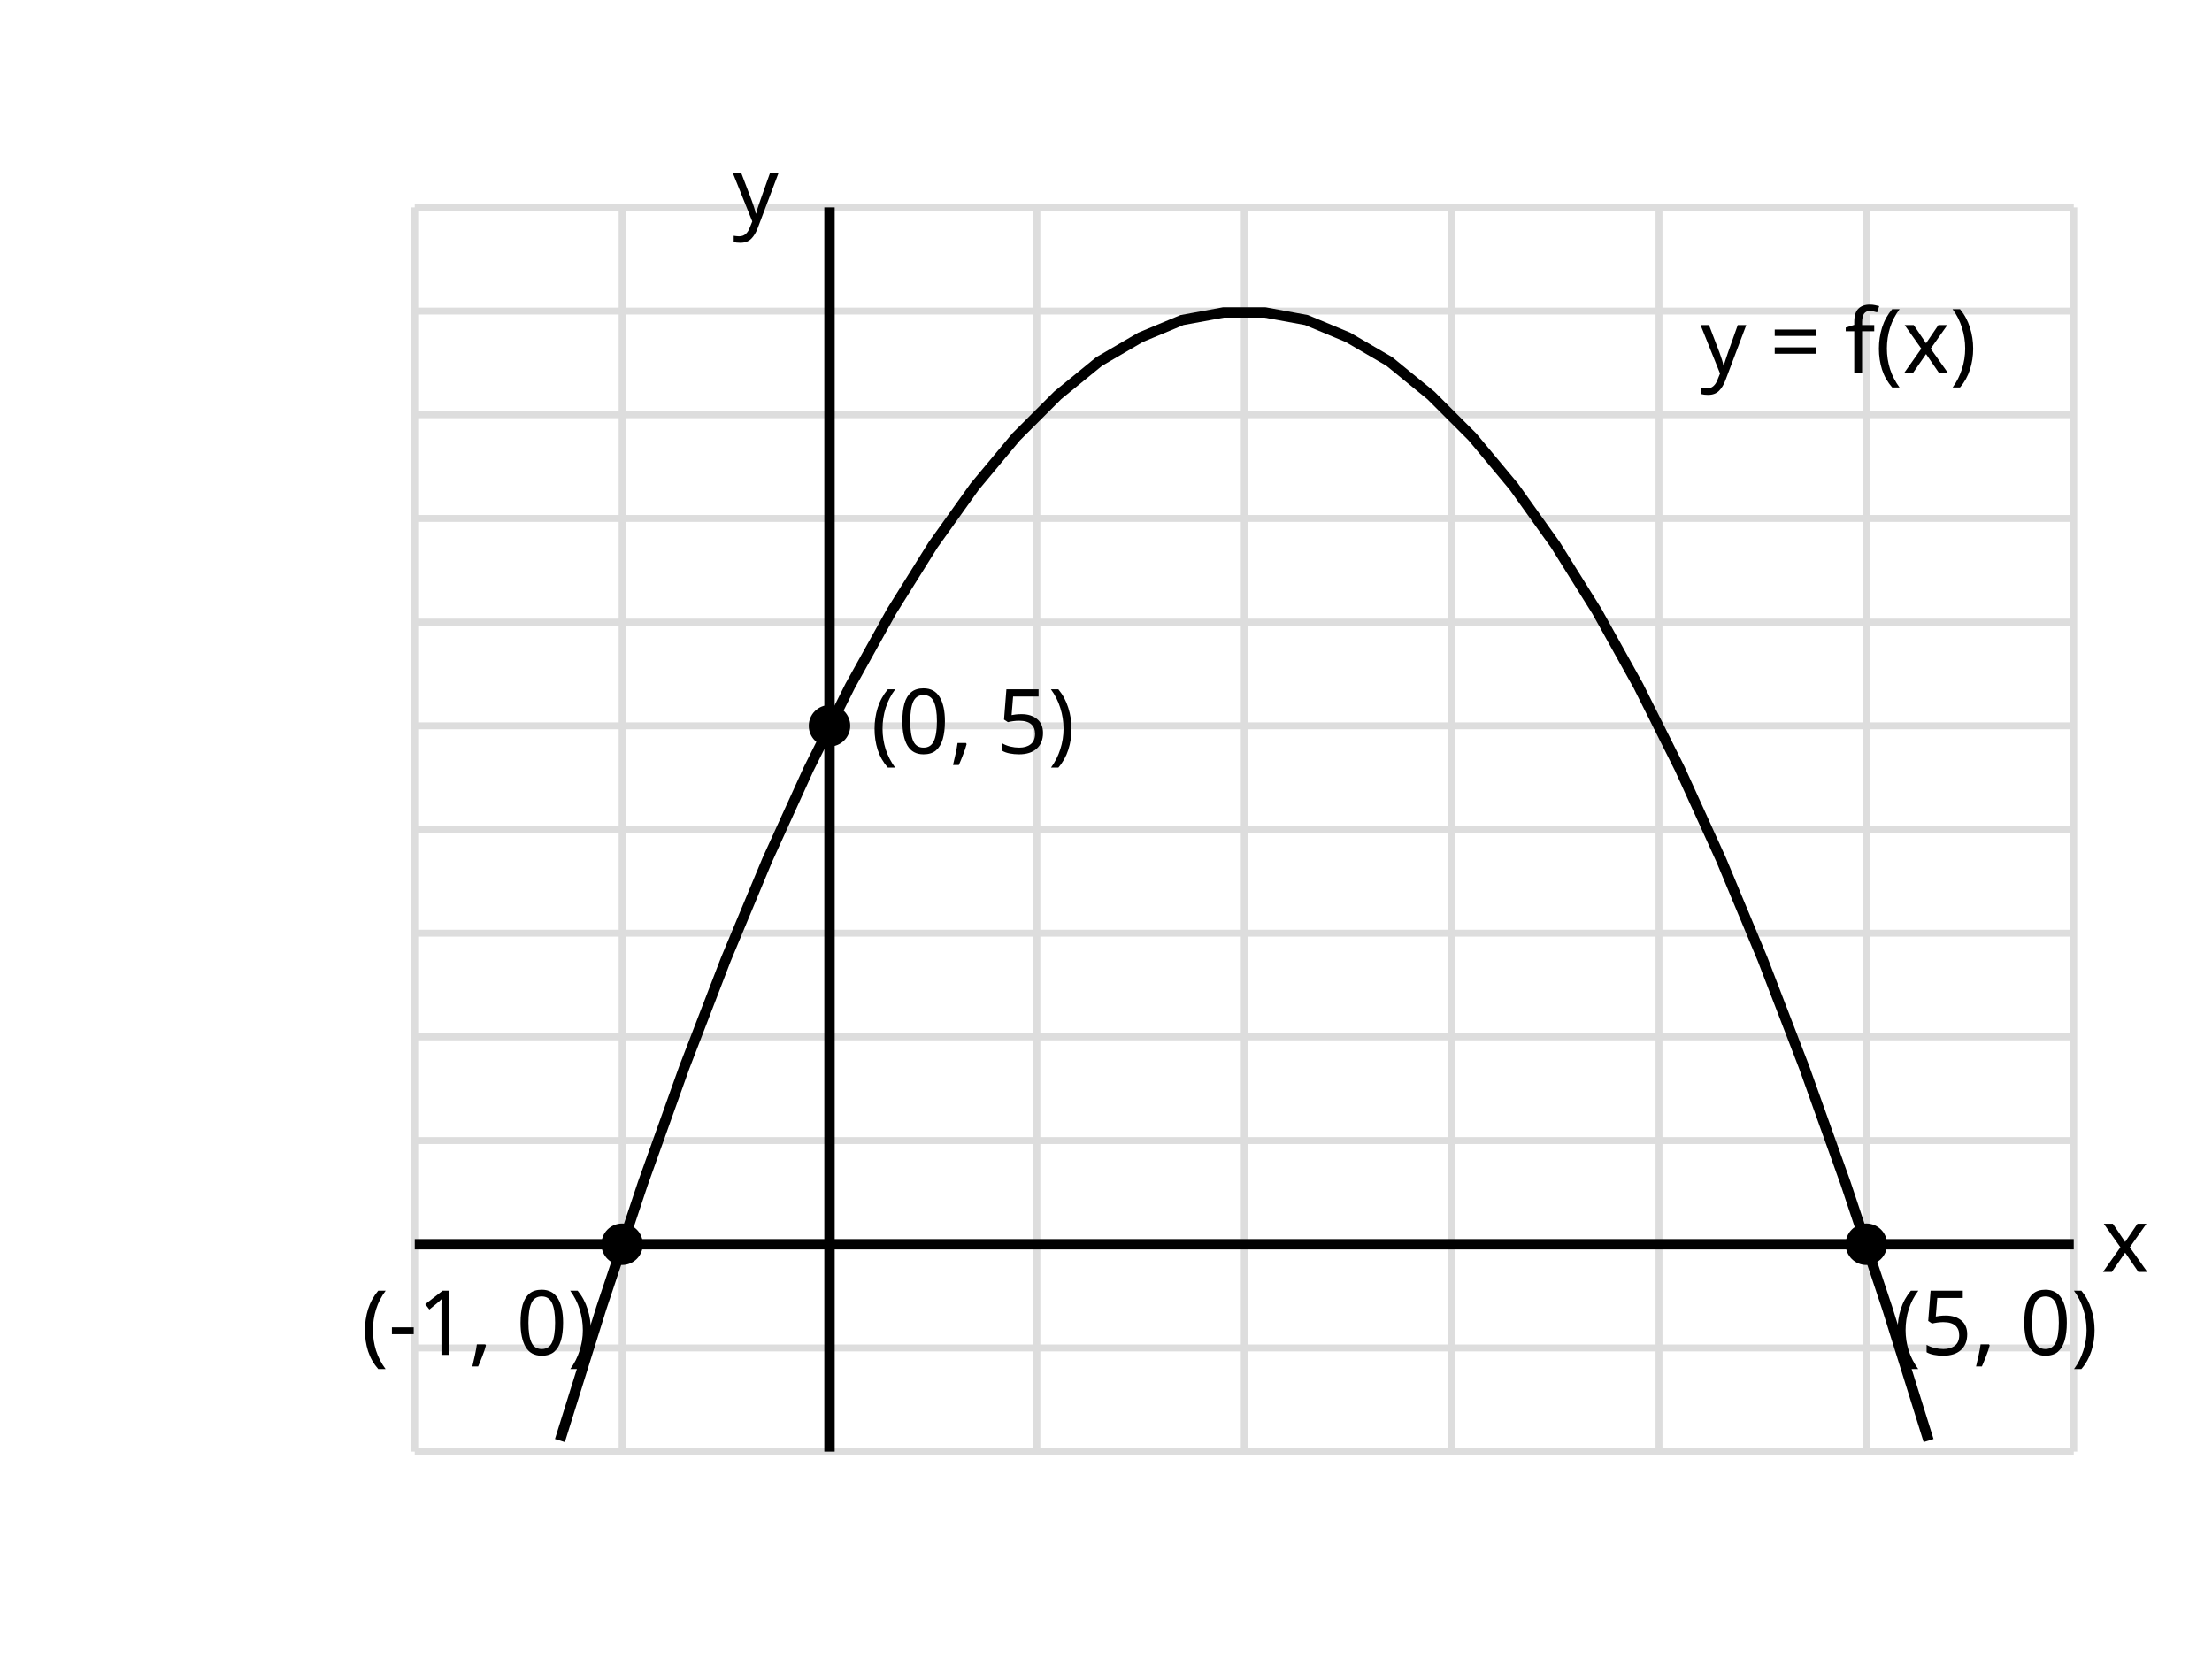
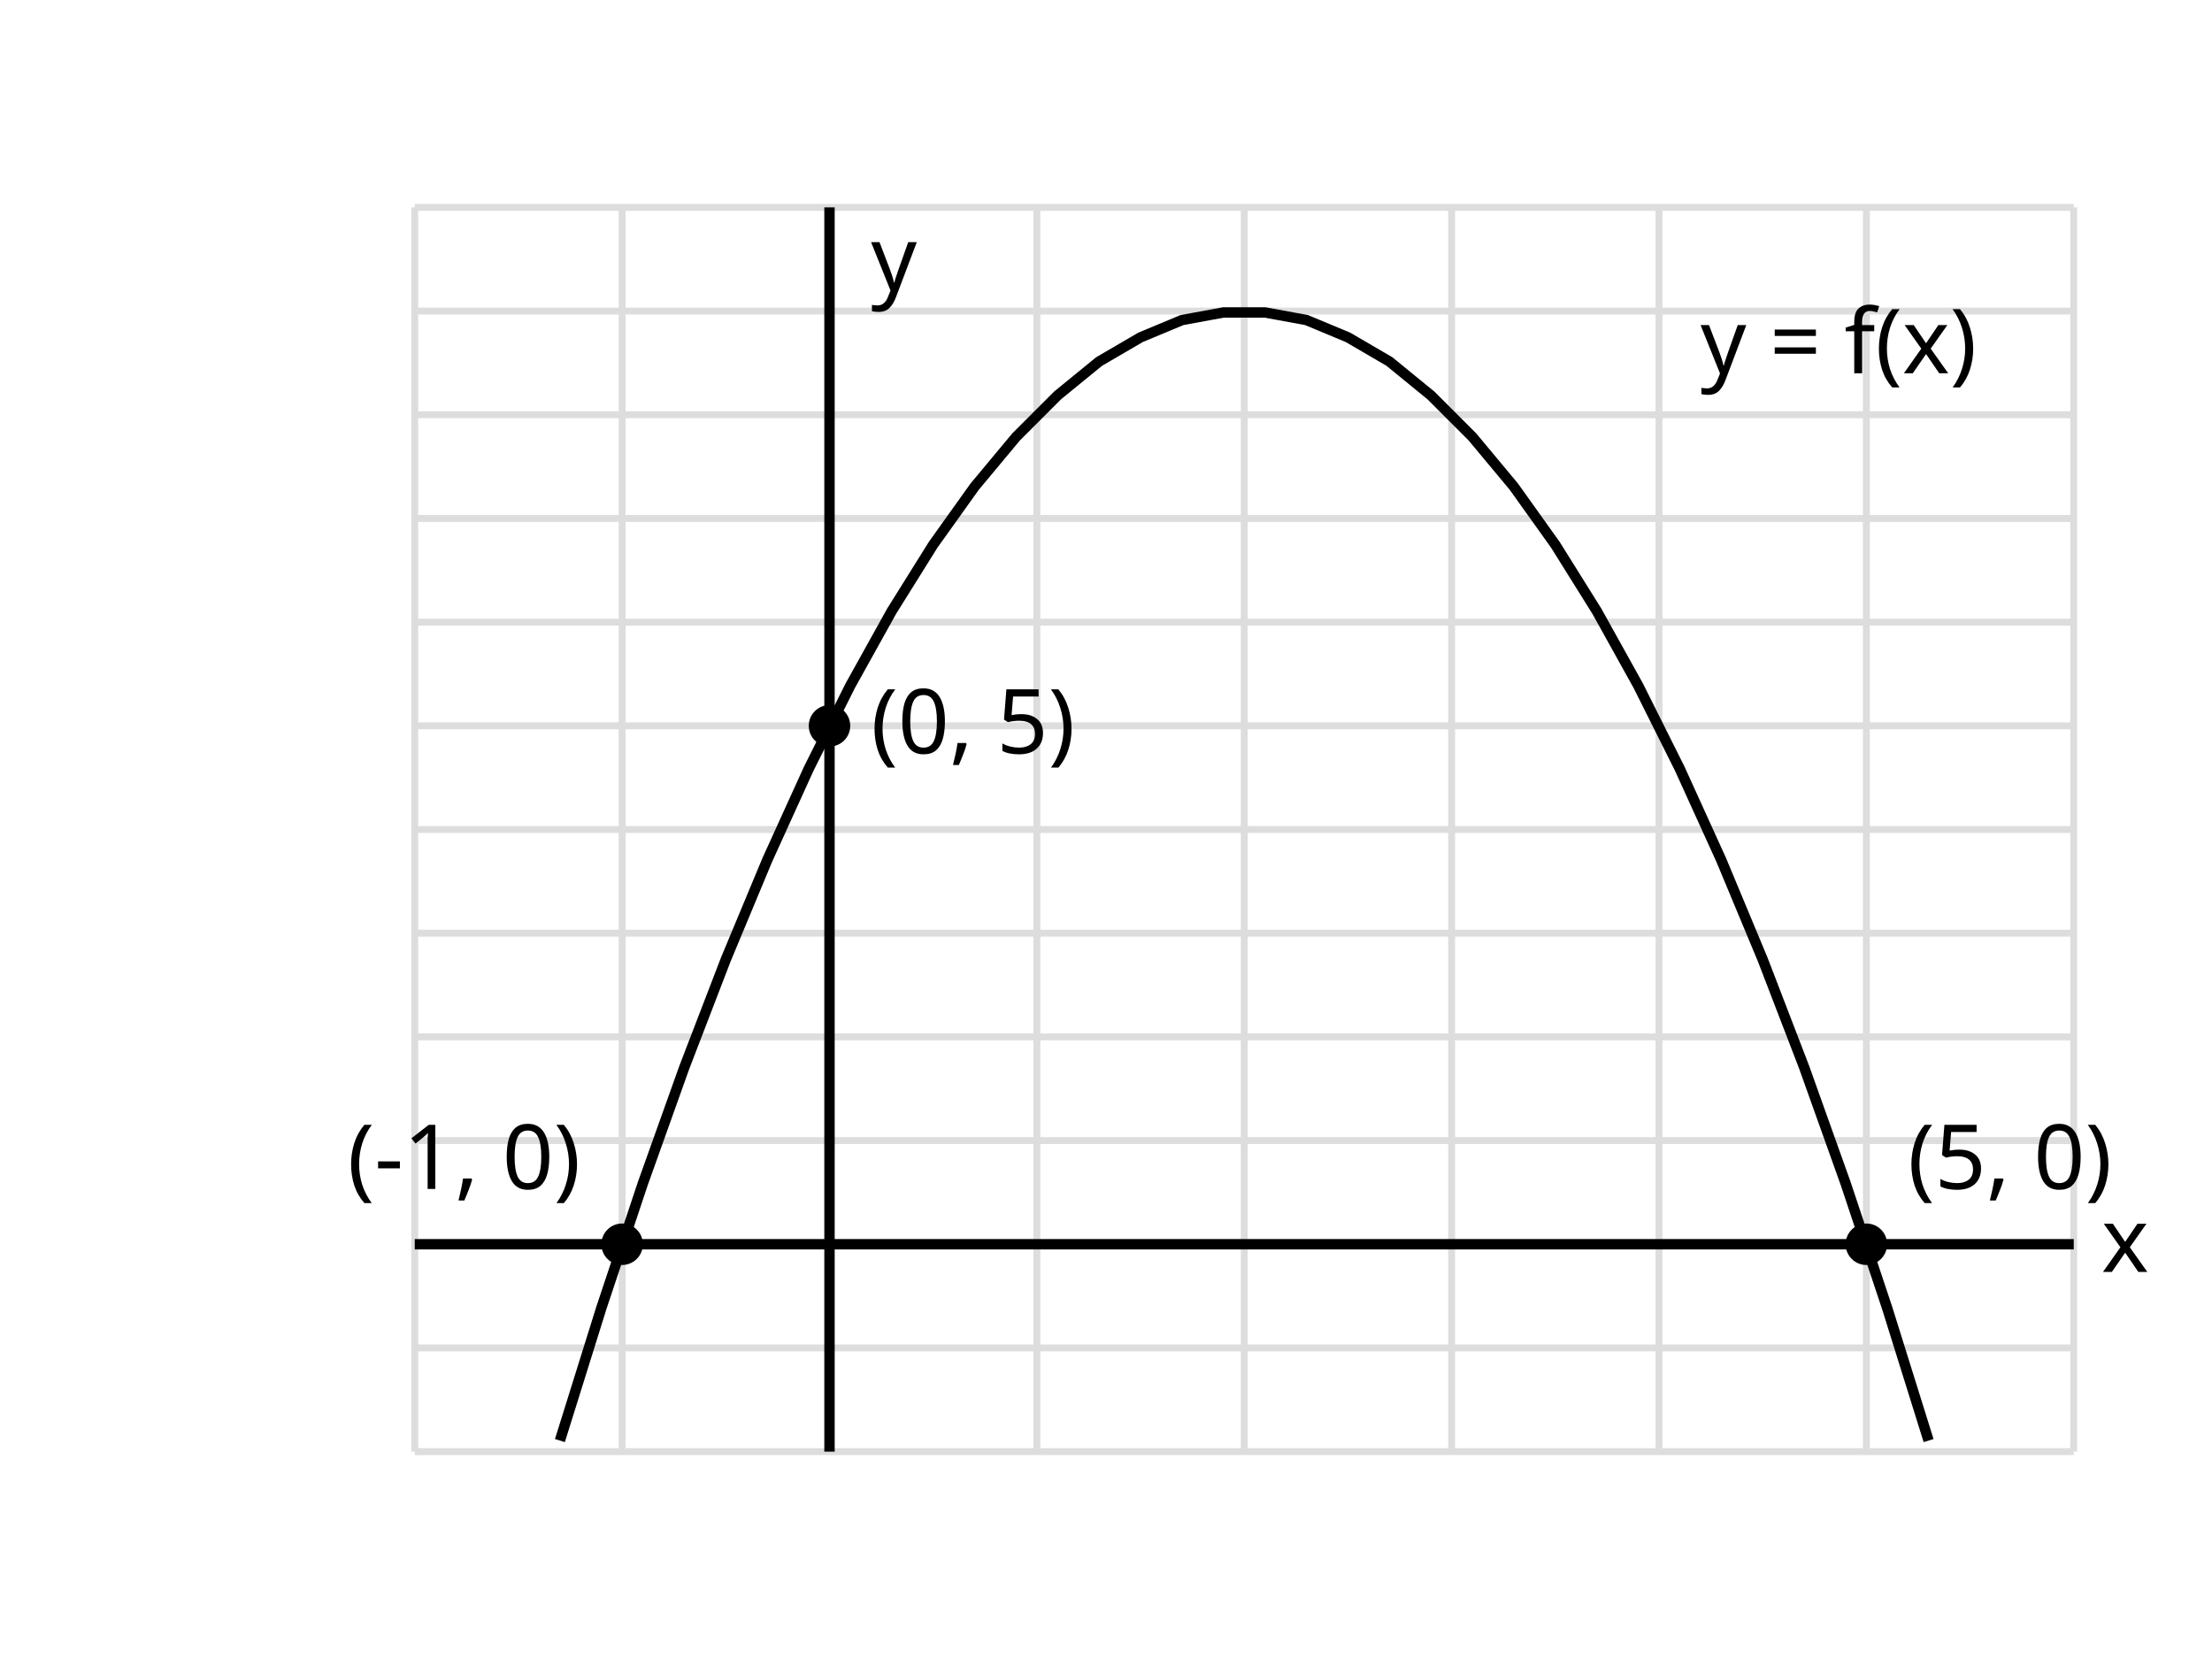
<svg xmlns="http://www.w3.org/2000/svg" viewBox="0 0 320 240" font-family="sans-serif" font-size="13" fill="#000">
  <rect width="320" height="240" fill="#fff" />
  <g stroke="#ddd" stroke-width="1">
    <line x1="60" y1="30" x2="60" y2="210" />
    <line x1="90" y1="30" x2="90" y2="210" />
    <line x1="120" y1="30" x2="120" y2="210" />
    <line x1="150" y1="30" x2="150" y2="210" />
    <line x1="180" y1="30" x2="180" y2="210" />
    <line x1="210" y1="30" x2="210" y2="210" />
    <line x1="240" y1="30" x2="240" y2="210" />
    <line x1="270" y1="30" x2="270" y2="210" />
    <line x1="300" y1="30" x2="300" y2="210" />
    <line x1="60" y1="210" x2="300" y2="210" />
    <line x1="60" y1="195" x2="300" y2="195" />
    <line x1="60" y1="180" x2="300" y2="180" />
    <line x1="60" y1="165" x2="300" y2="165" />
    <line x1="60" y1="150" x2="300" y2="150" />
    <line x1="60" y1="135" x2="300" y2="135" />
    <line x1="60" y1="120" x2="300" y2="120" />
    <line x1="60" y1="105" x2="300" y2="105" />
    <line x1="60" y1="90" x2="300" y2="90" />
    <line x1="60" y1="75" x2="300" y2="75" />
    <line x1="60" y1="60" x2="300" y2="60" />
    <line x1="60" y1="45" x2="300" y2="45" />
    <line x1="60" y1="30" x2="300" y2="30" />
  </g>
  <g stroke="#000" stroke-width="1.5">
    <line x1="60" y1="180" x2="300" y2="180" />
    <line x1="120" y1="30" x2="120" y2="210" />
  </g>
  <path d="M 81.0,208.4 L 87.0,189.2 L 93.0,171.2 L 99.0,154.4 L 105.0,138.8 L 111.0,124.4 L 117.0,111.2 L 123.0,99.2 L 129.0,88.4 L 135.0,78.8 L 141.0,70.4 L 147.0,63.2 L 153.0,57.2 L 159.0,52.3 L 165.0,48.8 L 171.0,46.3 L 177.0,45.2 L 183.0,45.2 L 189.0,46.3 L 195.0,48.8 L 201.0,52.3 L 207.0,57.2 L 213.0,63.2 L 219.0,70.4 L 225.0,78.8 L 231.0,88.4 L 237.0,99.2 L 243.0,111.2 L 249.0,124.4 L 255.0,138.8 L 261.0,154.4 L 267.0,171.2 L 273.0,189.2 L 279.0,208.4" fill="none" stroke="#000" stroke-width="1.5" />
  <g fill="#000">
    <circle cx="90" cy="180" r="3" />
    <circle cx="270" cy="180" r="3" />
    <circle cx="120" cy="105" r="3" />
  </g>
-   <text x="86" y="196" text-anchor="end">(-1, 0)</text>
-   <text x="274" y="196">(5, 0)</text>
+   <text x="84" y="172" text-anchor="end">(-1, 0)</text>
+   <text x="276" y="172">(5, 0)</text>
  <text x="126" y="109">(0, 5)</text>
  <text x="304" y="184">x</text>
-   <text x="106" y="32">y</text>
+   <text x="126" y="42">y</text>
  <text x="246" y="54">y = f(x)</text>
</svg>
